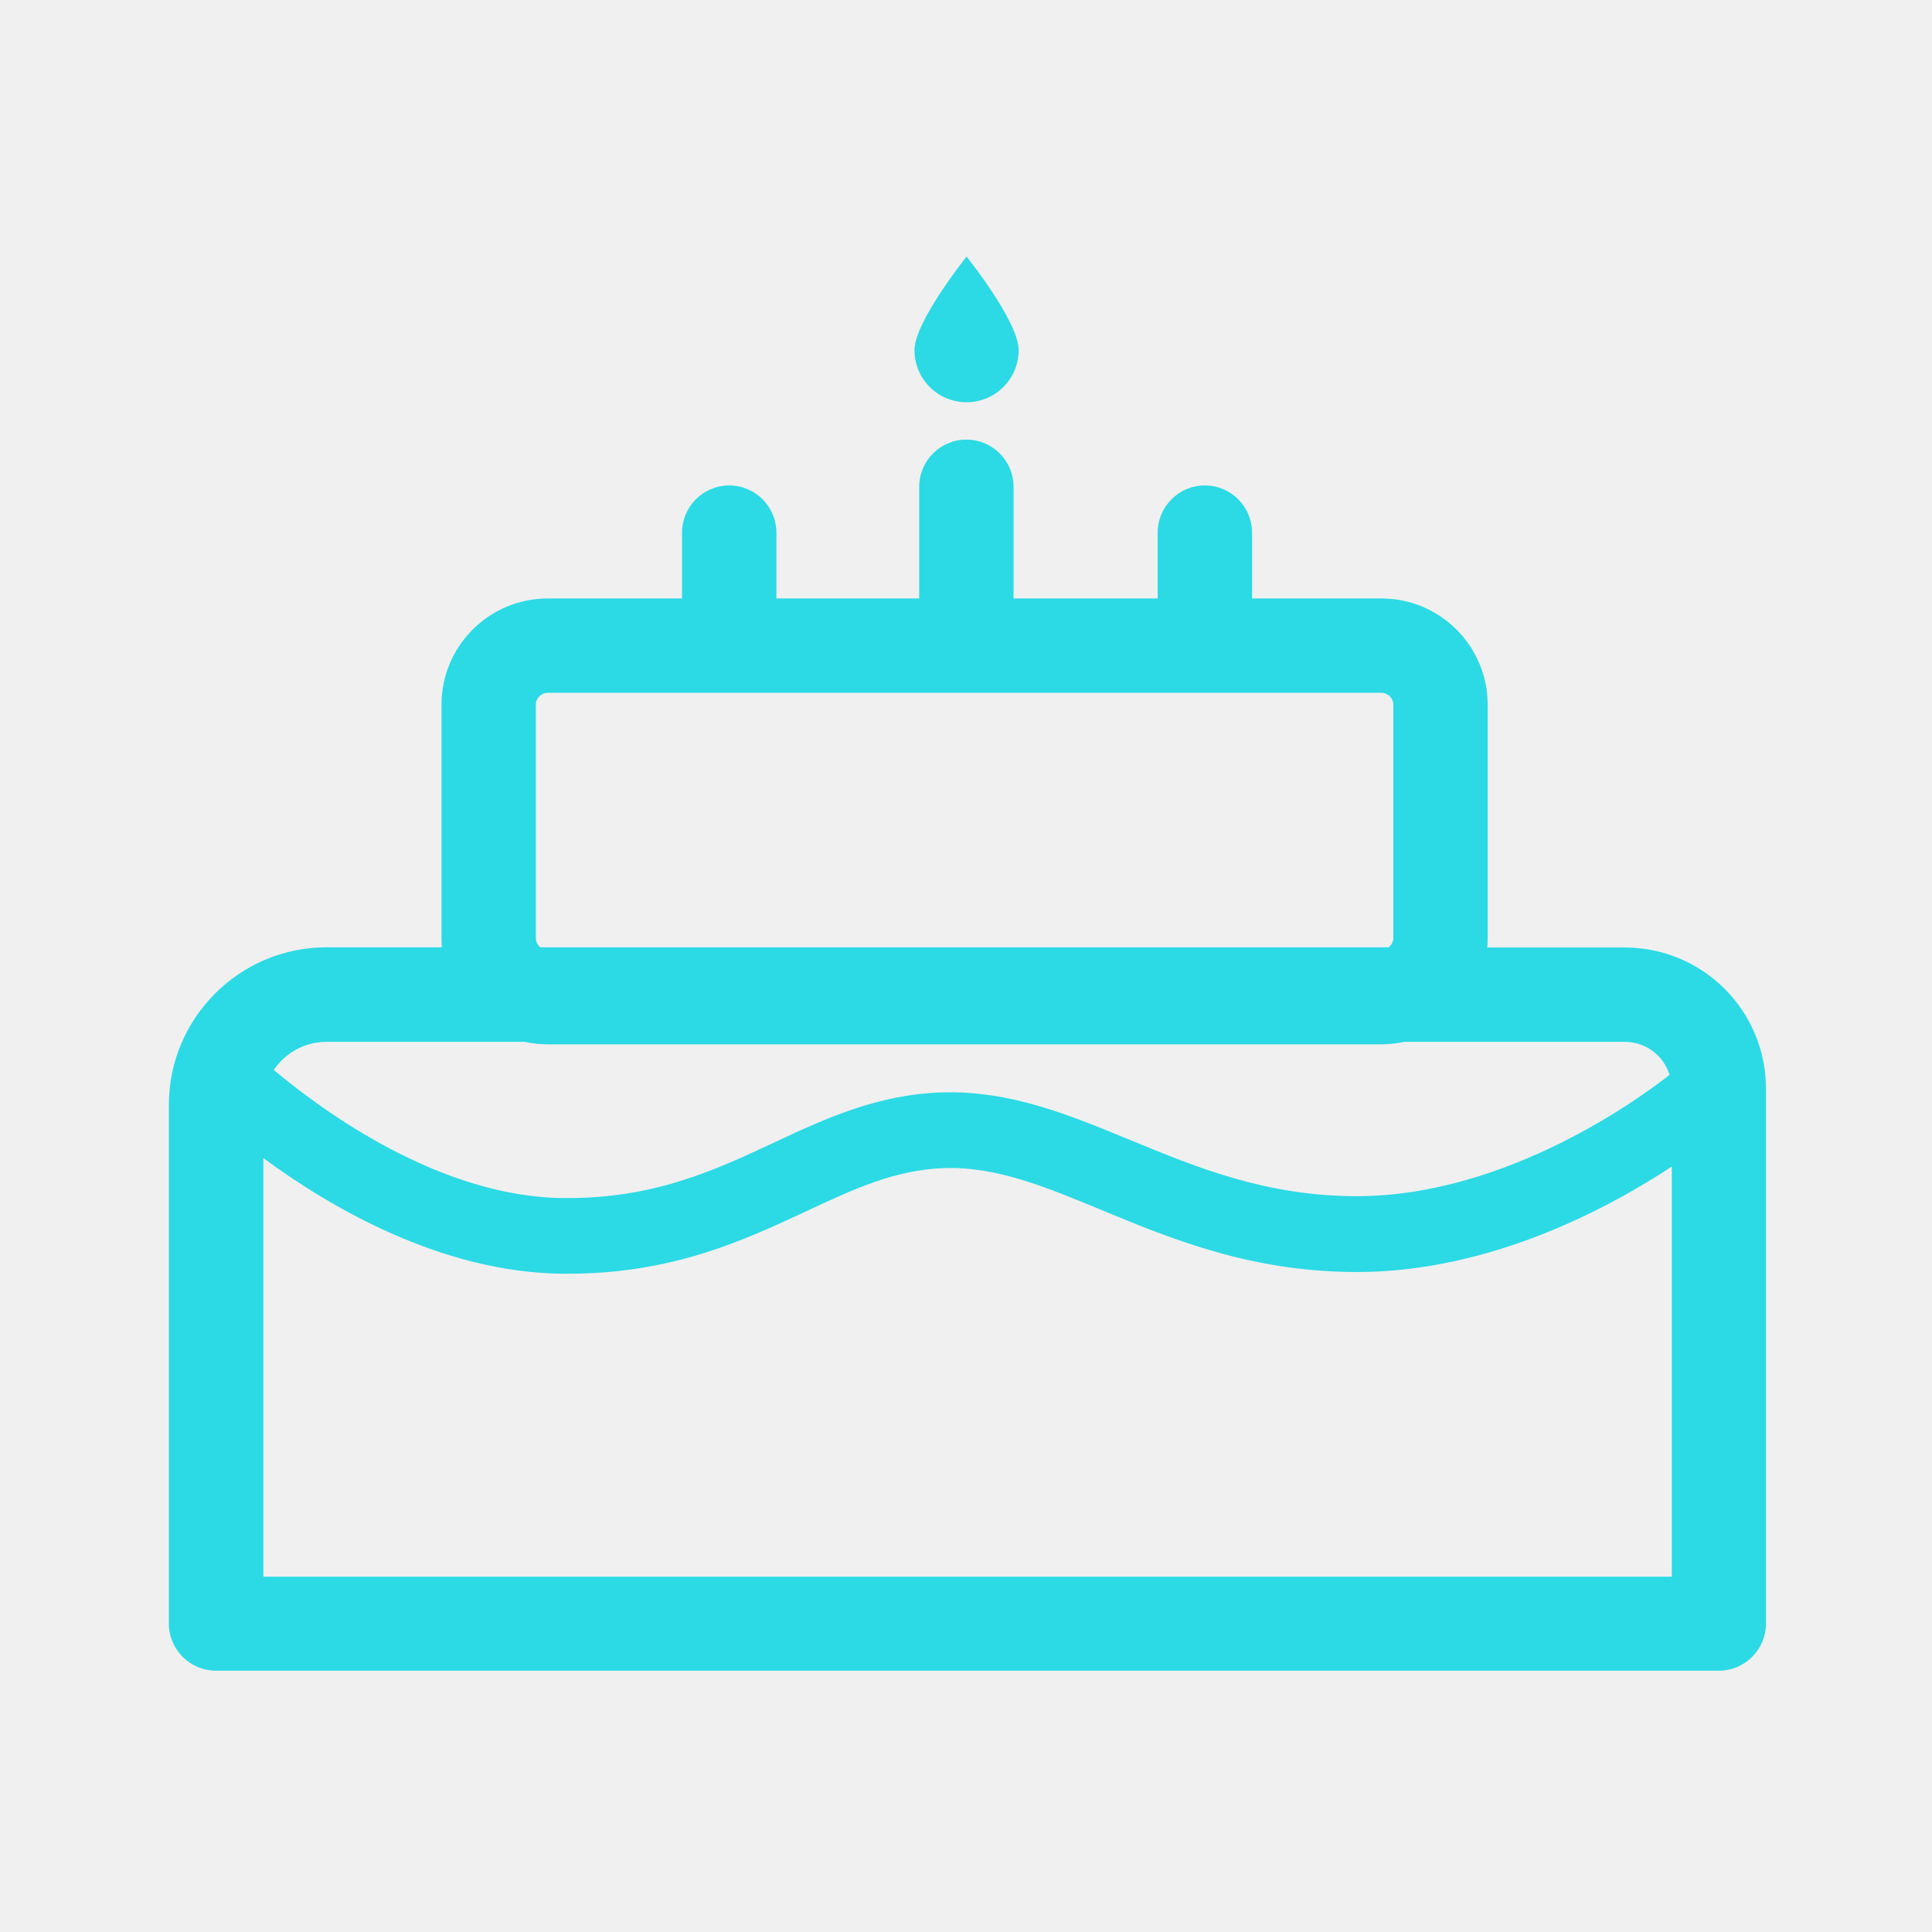
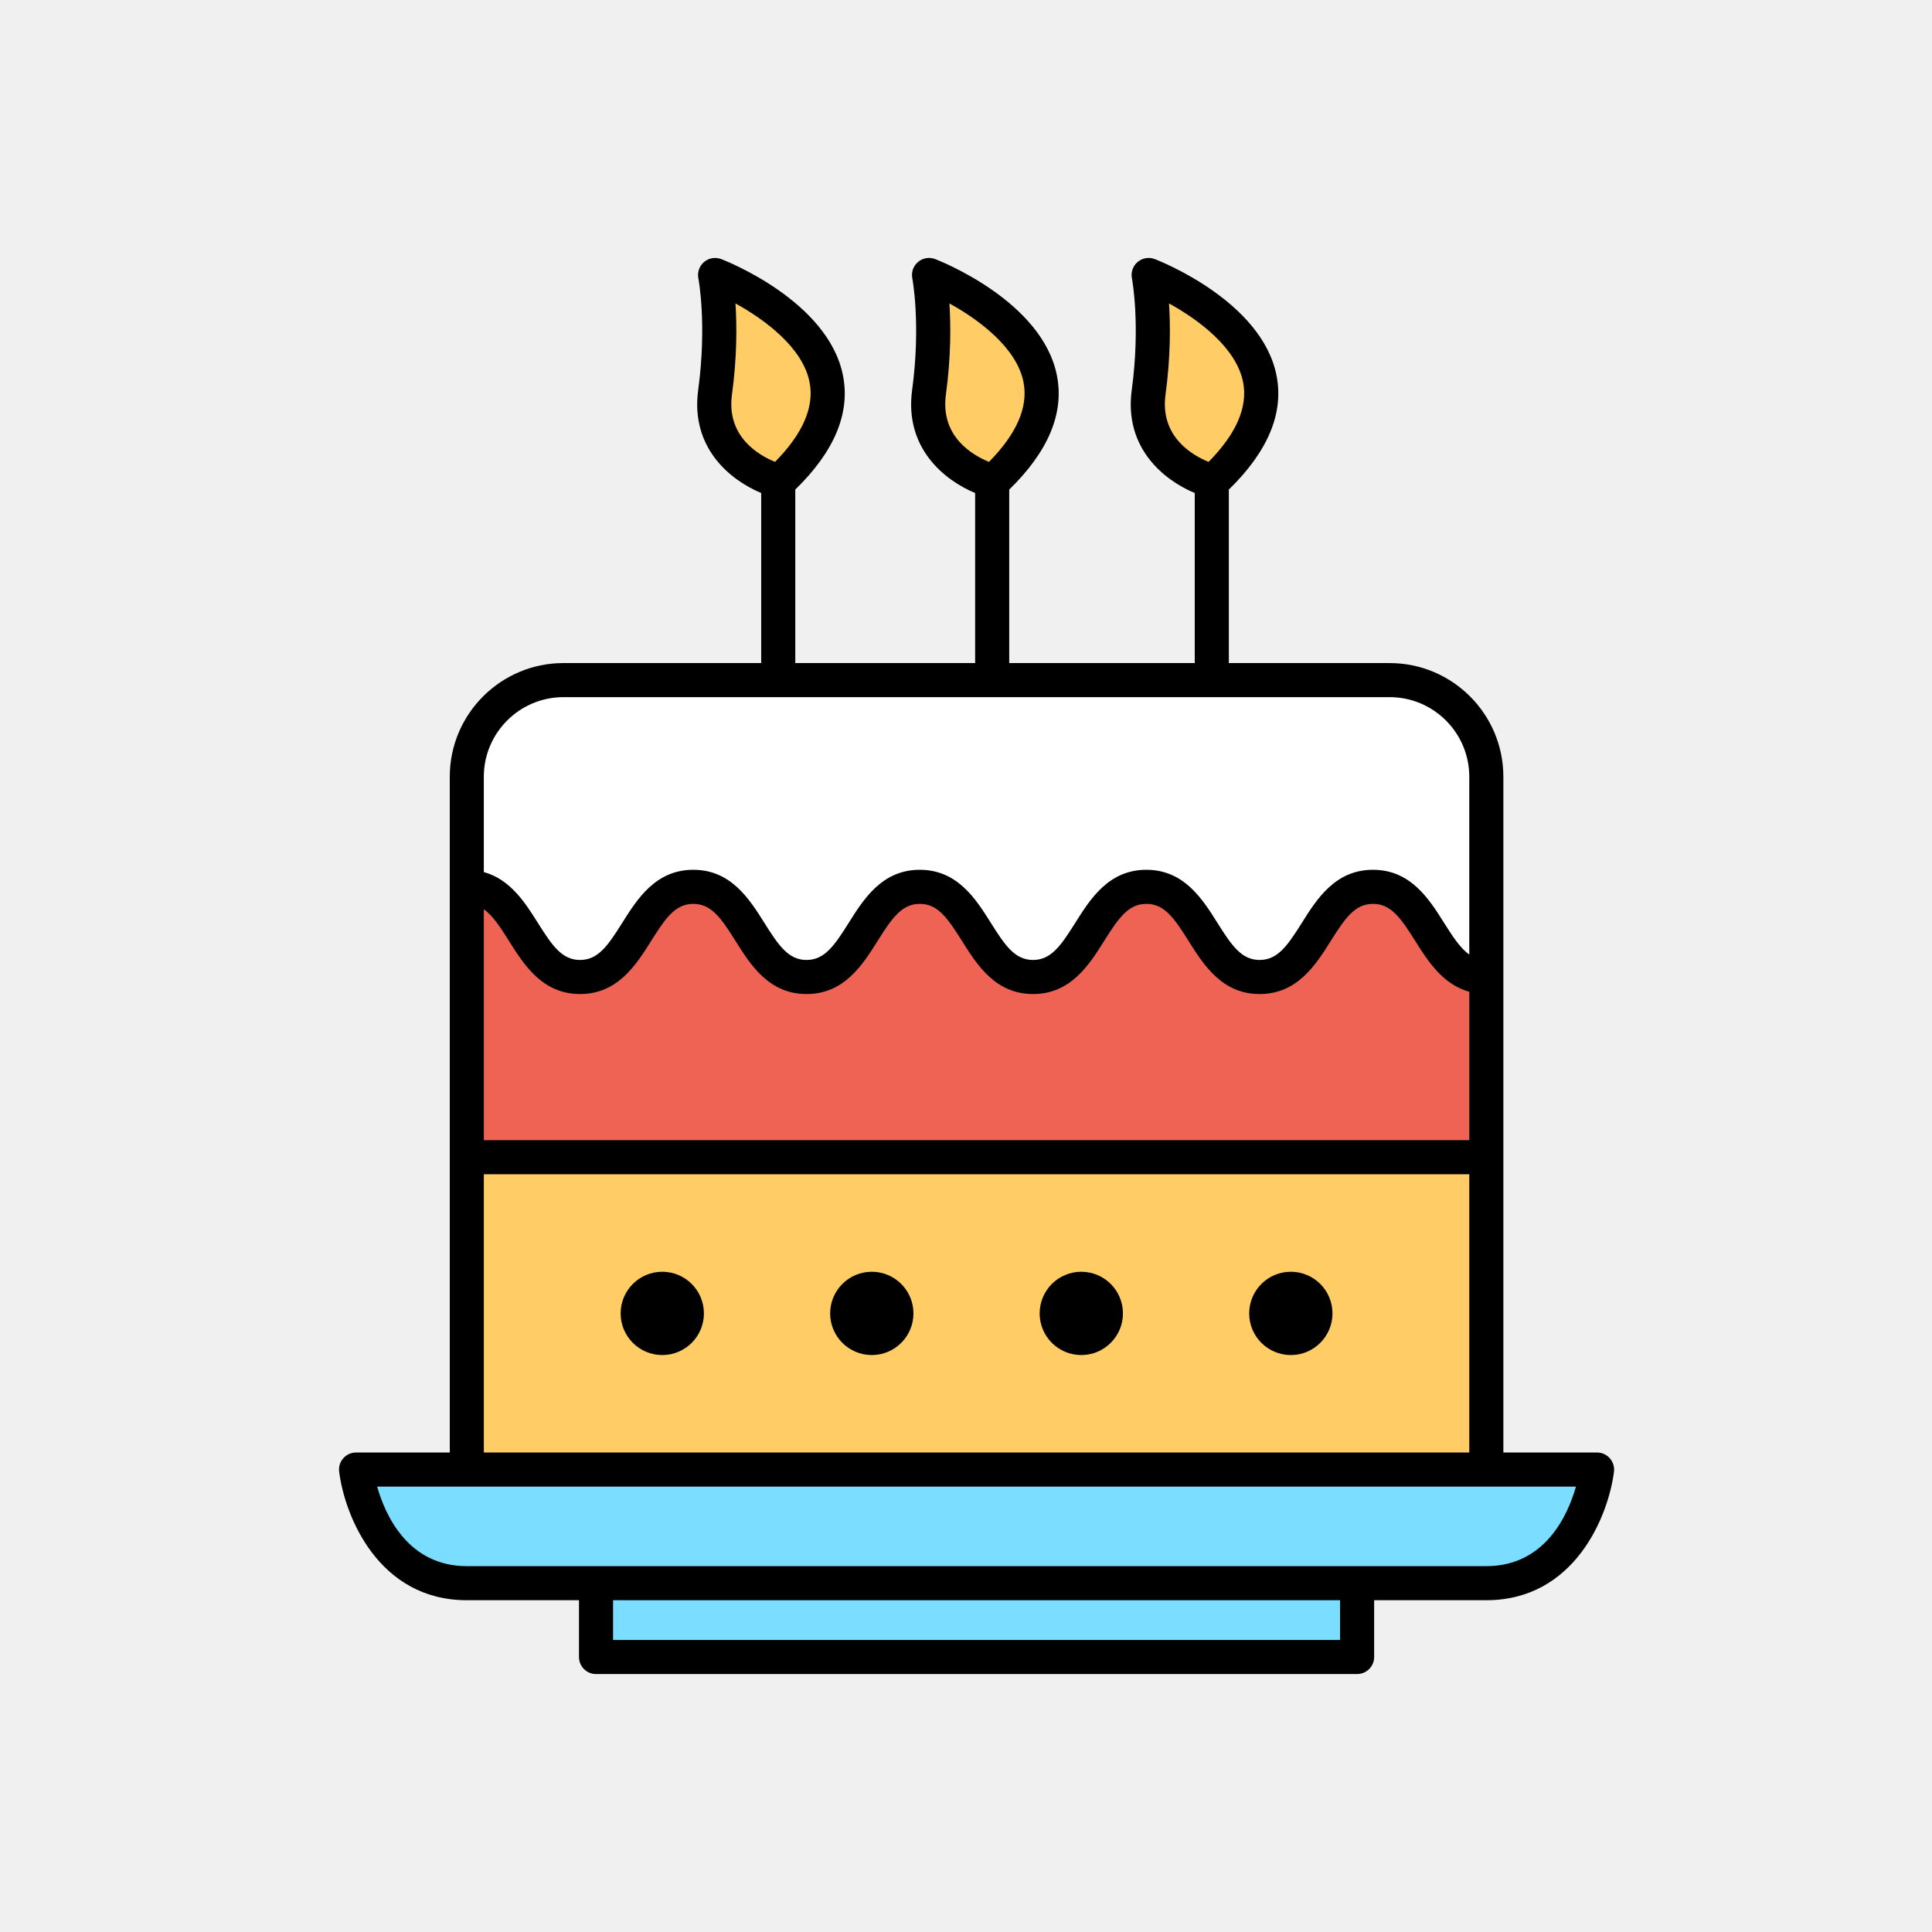
- <svg xmlns="http://www.w3.org/2000/svg" t="1655298830733" class="icon" viewBox="0 0 1024 1024" version="1.1" p-id="12778" width="200" height="200">
+ <svg xmlns="http://www.w3.org/2000/svg" t="1655336058818" class="icon" viewBox="0 0 1024 1024" version="1.1" p-id="3891" width="200" height="200">
  <defs>
    <style type="text/css" />
  </defs>
-   <path d="M861.2 502.2h-72.9c0.1-1.6 0.2-3.3 0.2-5V373.5c0-31.1-25.3-56.3-56.3-56.3h-68.6v-34.9c0-13.8-11.2-25-25-25s-25 11.2-25 25v34.9h-76.4V258c0-13.8-11.2-25-25-25s-25 11.2-25 25v59.2h-75.7v-34.9c0-13.8-11.2-25-25-25s-25 11.2-25 25v34.9h-71.2c-31.1 0-56.3 25.3-56.3 56.3v123.6c0 1.7 0.1 3.3 0.2 5H173c-46 0-83.5 37.5-83.5 83.5v274.9c0 13.8 11.2 25 25 25H911c13.8 0 25-11.2 25-25V577c0-41.3-33.5-74.8-74.8-74.8z m-577.2-5V373.5c0-3.4 2.9-6.3 6.3-6.3h441.9c3.4 0 6.3 2.9 6.3 6.3v123.6c0 2-1 3.8-2.5 5H286.5c-1.5-1.1-2.5-2.9-2.5-4.9z m-110.9 55h105.1c3.9 0.9 8 1.3 12.1 1.3h441.9c4.2 0 8.2-0.5 12.1-1.3h116.9c11.2 0 20.6 7.4 23.7 17.5-13.9 11-85.7 64.3-165.7 64.3-48 0-84.6-15.1-120-29.7-32.8-13.5-63.7-26.3-99.6-25.3-34.6 1-62.4 14-89.4 26.6-31.4 14.7-63.9 29.9-111.8 29.4-65.4-0.7-127.3-46.1-153.3-67.9 6.1-9 16.3-14.9 28-14.9z m-33.5 283.3V613.8c35.6 26.3 94.4 60.6 158.5 61.3h2.8c55.5 0 93.1-17.6 126.4-33.1 25.4-11.9 47.3-22.1 73.6-22.9 27.3-0.8 53.2 9.9 83.1 22.3 37.2 15.4 79.3 32.8 135.3 32.8 70 0 132.6-33.4 166.8-55.9v217.4H139.6z m372.7-622.3c15.2 0 27.6-12.3 27.6-27.6S512.3 136 512.3 136s-27.6 34.4-27.6 49.6 12.3 27.6 27.6 27.6z" p-id="12779" fill="#2bdae4" />
+   <path d="M853.247 772.919a8.995 8.995 0 0 0-6.767-3.059h-49.671V411.677c0-33.21-27.021-60.231-60.231-60.231h-85.271V259.48c20.597-20.049 29.206-40.321 25.311-60.297-7.7-39.652-62.266-60.984-64.59-61.875a9.037 9.037 0 0 0-12.09 10.187c0.048 0.241 4.642 24.281-0.09 59.25-4.148 30.7 17.051 47.756 33.391 54.572v90.124H534.909V259.48c20.603-20.049 29.2-40.321 25.311-60.297-7.706-39.652-62.272-60.984-64.59-61.875a9.037 9.037 0 0 0-12.09 10.187c0.048 0.241 4.636 24.281-0.096 59.25-4.148 30.7 17.051 47.756 33.397 54.572v90.124H421.515V259.48c20.603-20.049 29.2-40.321 25.317-60.297-7.713-39.652-62.278-60.984-64.596-61.875a9.043 9.043 0 0 0-12.09 10.187c0.048 0.241 4.636 24.281-0.096 59.25-4.148 30.7 17.063 47.756 33.397 54.572v90.124H298.621c-33.216 0-60.231 27.021-60.231 60.231V769.854h-49.671c-2.595 0-5.057 1.108-6.773 3.059a8.977 8.977 0 0 0-2.186 7.092c2.938 23.565 20.874 68.142 67.661 68.142h59.454v30.103a9.031 9.031 0 0 0 9.031 9.031h403.387a9.031 9.031 0 0 0 9.031-9.031v-30.103h59.454c46.787 0 64.716-44.577 67.661-68.142a9.043 9.043 0 0 0-2.192-7.086z" p-id="3892" />
+   <path d="M617.748 209.165c2.715-20.133 2.607-36.859 1.86-48.328 15.618 8.592 35.727 23.487 39.279 41.79 2.547 13.113-3.612 27.286-18.309 42.175-8.573-3.48-25.841-13.348-22.83-35.636zM501.349 209.165c2.721-20.133 2.613-36.859 1.86-48.328 15.618 8.592 35.727 23.487 39.285 41.79 2.547 13.113-3.612 27.286-18.309 42.175-8.586-3.48-25.847-13.348-22.837-35.636zM387.956 209.165c2.727-20.133 2.613-36.859 1.866-48.328 15.612 8.592 35.727 23.487 39.279 41.79 2.553 13.113-3.612 27.286-18.309 42.175-8.586-3.48-25.847-13.348-22.837-35.636z" fill="#FFCC66" p-id="3893" />
+   <path d="M778.747 604.315h-522.295V481.951c4.606 3.233 8.471 9.049 13.33 16.786 7.875 12.529 17.665 28.123 37.659 28.123 20.001 0 29.796-15.594 37.665-28.123 7.658-12.192 12.842-19.67 22.373-19.67s14.703 7.472 22.361 19.67c7.869 12.529 17.659 28.123 37.653 28.123s29.784-15.594 37.659-28.123c7.652-12.192 12.836-19.67 22.361-19.67 9.531 0 14.709 7.472 22.367 19.67 7.869 12.529 17.665 28.123 37.665 28.123s29.796-15.594 37.678-28.123c7.652-12.192 12.842-19.67 22.379-19.67s14.709 7.472 22.373 19.67c7.875 12.529 17.665 28.123 37.659 28.123 20.013 0 29.808-15.594 37.69-28.123 7.664-12.192 12.848-19.67 22.391-19.67s14.721 7.472 22.391 19.67c6.587 10.47 14.534 23.053 28.659 26.913v78.666z" fill="#EF6354" p-id="3894" />
+   <path d="M298.621 369.508h437.957c23.246 0 42.169 18.917 42.169 42.169V505.919c-4.624-3.227-8.495-9.049-13.366-16.798-7.875-12.529-17.677-28.117-37.684-28.117s-29.808 15.588-37.684 28.117c-7.658 12.192-12.848 19.676-22.397 19.676-9.525 0-14.703-7.472-22.367-19.67-7.869-12.529-17.665-28.123-37.665-28.123s-29.796 15.594-37.678 28.123c-7.652 12.192-12.842 19.67-22.379 19.67-9.531 0-14.709-7.472-22.367-19.67-7.869-12.529-17.665-28.123-37.665-28.123-19.995 0-29.784 15.594-37.659 28.123-7.652 12.192-12.836 19.67-22.361 19.67s-14.697-7.472-22.355-19.67c-7.869-12.529-17.665-28.123-37.659-28.123-20.001 0-29.79 15.594-37.665 28.123-7.658 12.192-12.836 19.67-22.373 19.67-9.525 0-14.703-7.472-22.361-19.67-6.581-10.476-14.528-23.053-28.628-26.913v-50.544c0.018-23.246 18.929-42.163 42.187-42.163z" fill="#FFFFFF" p-id="3895" />
+   <path d="M256.452 622.377h522.295v147.483h-522.295z" fill="#FFCC66" p-id="3896" />
+   <path d="M324.937 848.154h385.325v21.072h-385.325zM787.778 787.922H199.887c4.353 15.238 16.43 42.169 47.533 42.169h540.357c31.097 0 43.174-26.919 47.521-42.169h-47.521z" fill="#7BDDFF" p-id="3897" />
+   <path d="M351.019 696.131m-22.072 0a22.072 22.072 0 1 0 44.144 0 22.072 22.072 0 1 0-44.144 0Z" p-id="3898" />
+   <path d="M462.07 696.131m-22.072 0a22.072 22.072 0 1 0 44.144 0 22.072 22.072 0 1 0-44.144 0Z" p-id="3899" />
+   <path d="M573.11 696.131m-22.072 0a22.072 22.072 0 1 0 44.144 0 22.072 22.072 0 1 0-44.144 0Z" p-id="3900" />
+   <path d="M684.168 696.131m-22.072 0a22.072 22.072 0 1 0 44.144 0 22.072 22.072 0 1 0-44.144 0Z" p-id="3901" />
</svg>
